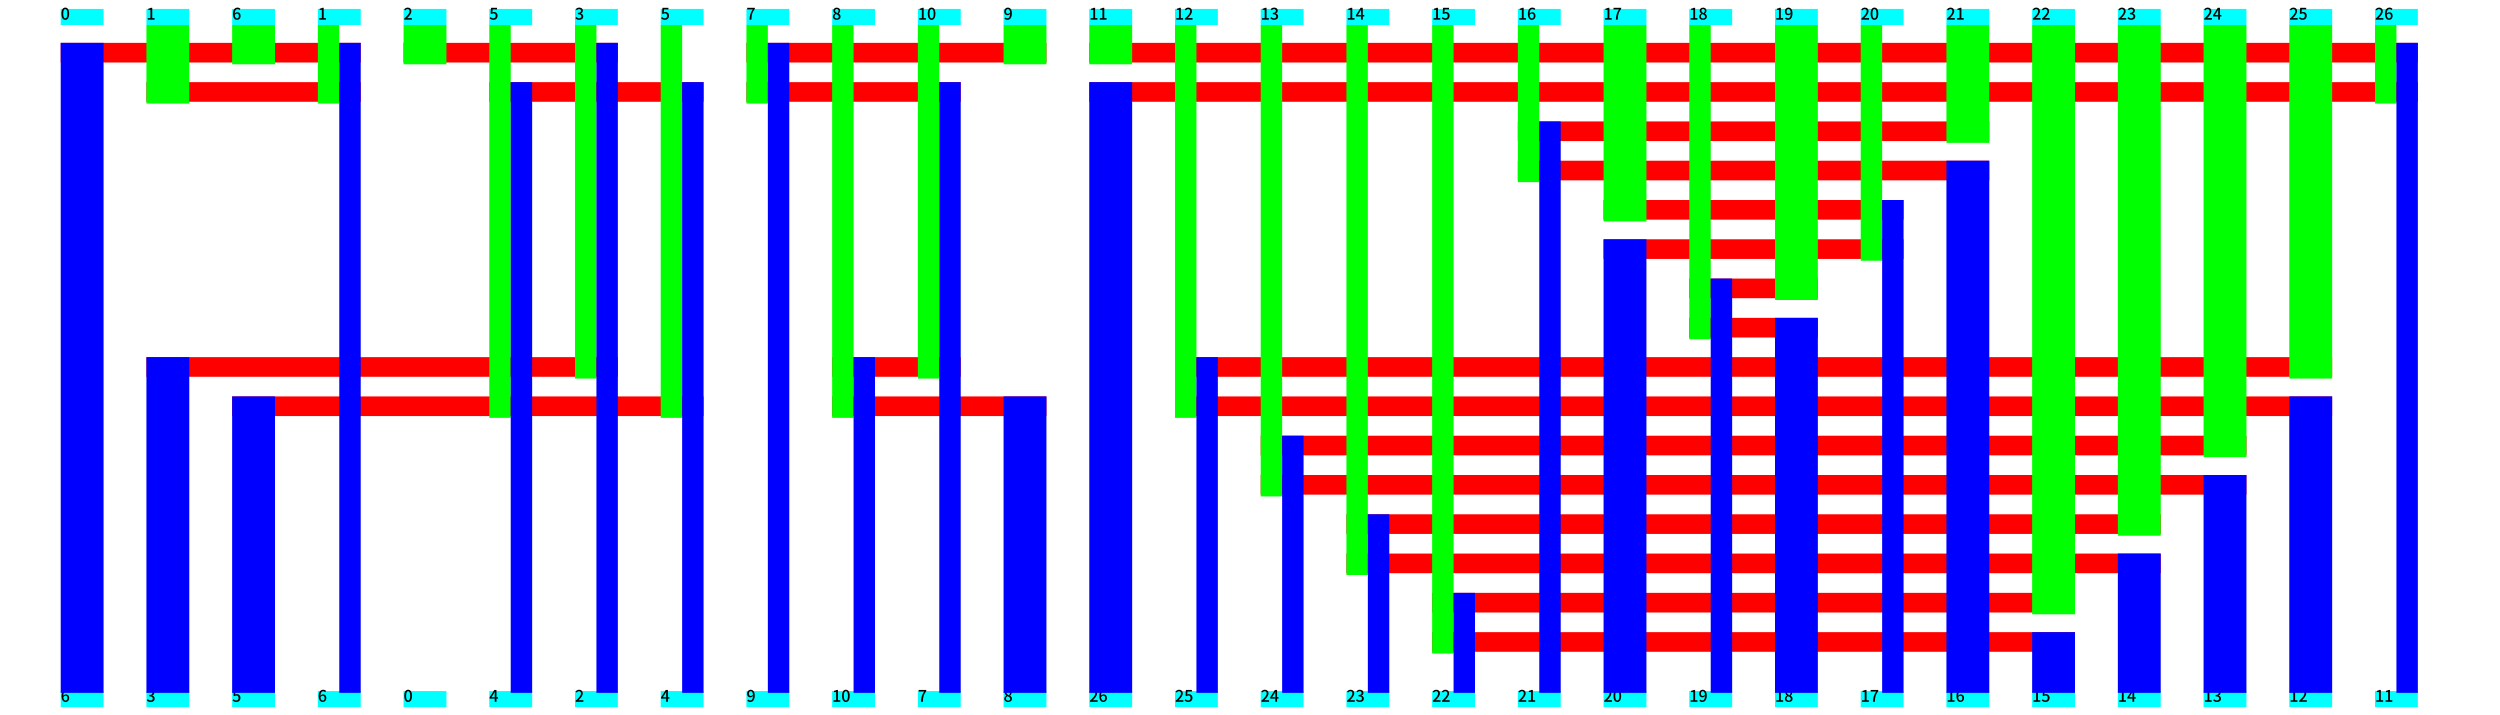
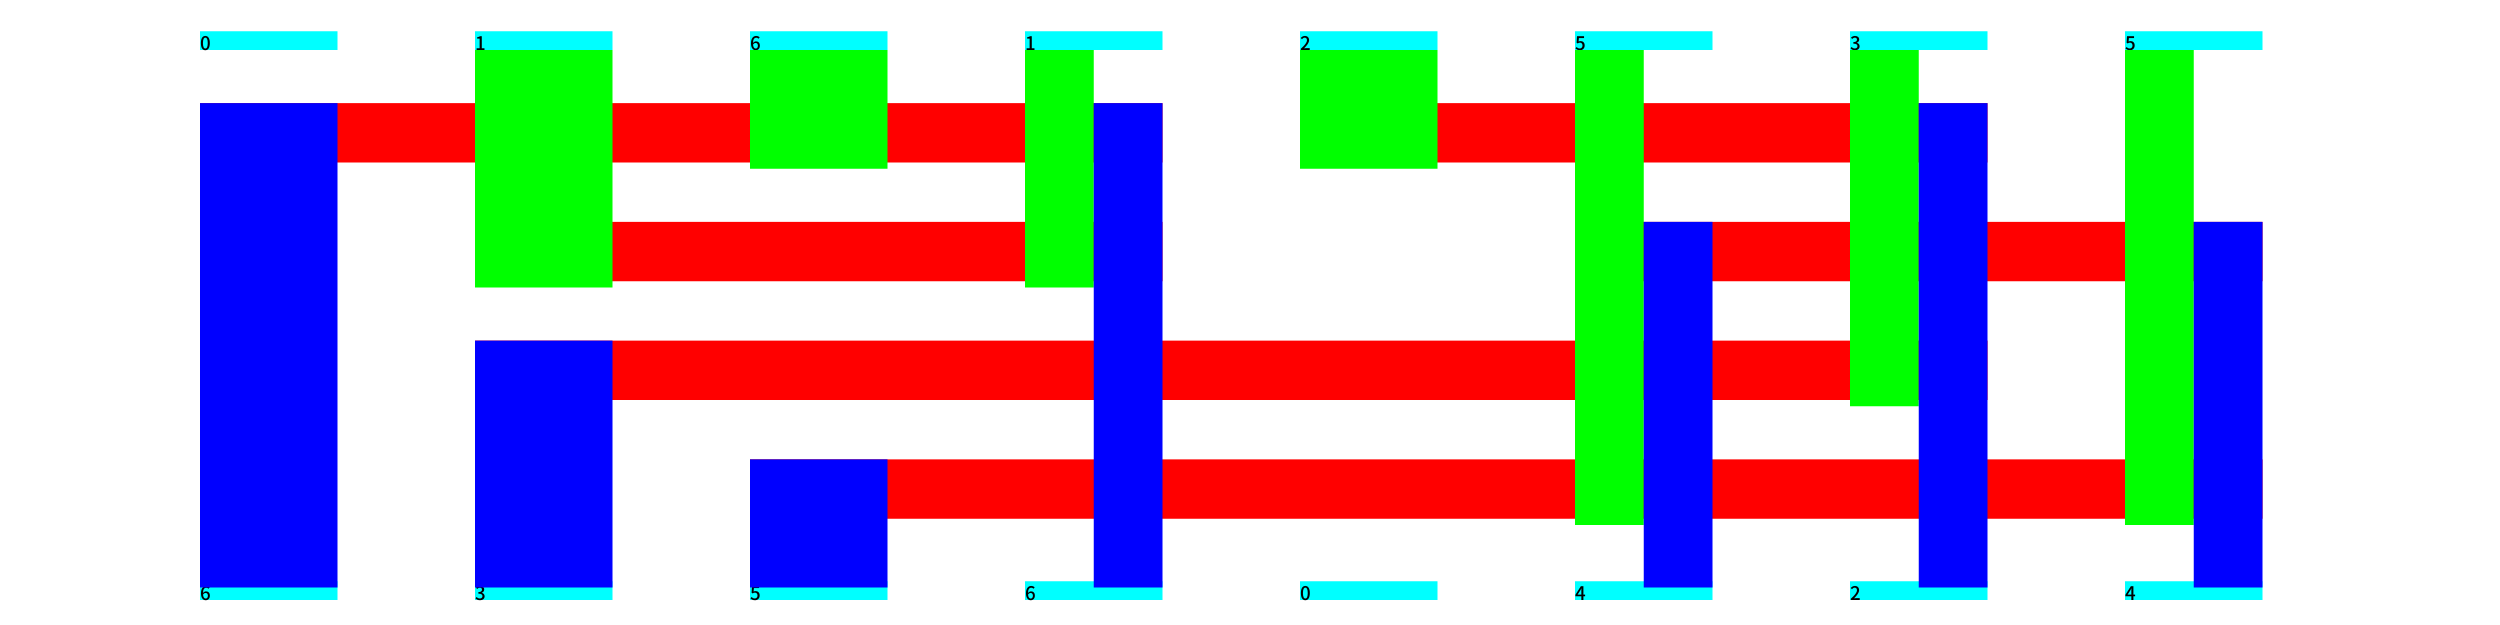
- <svg xmlns="http://www.w3.org/2000/svg" xmlns:xlink="http://www.w3.org/1999/xlink" width="2800pt" height="800pt" viewBox="0 0 2800 800" version="1.1">
+ <svg xmlns="http://www.w3.org/2000/svg" xmlns:xlink="http://www.w3.org/1999/xlink" width="800pt" height="200pt" viewBox="0 0 800 200" version="1.1">
  <defs>
    <g>
      <symbol overflow="visible" id="glyph0-0">
-         <path style="stroke:none;" d="M 1.797 2.156 L 16.203 2.156 L 16.203 -15.844 L 1.797 -15.844 Z M 9 -7.578 L 3.281 -14.938 L 14.719 -14.938 Z M 9.578 -6.844 L 15.297 -14.203 L 15.297 0.516 Z M 3.281 1.266 L 9 -6.109 L 14.719 1.266 Z M 2.703 -14.203 L 8.422 -6.844 L 2.703 0.516 Z M 2.703 -14.203 " />
+         <path style="stroke:none;" d="M 0.594 0.719 L 5.406 0.719 L 5.406 -5.281 L 0.594 -5.281 Z M 3 -2.531 L 1.094 -4.984 L 4.906 -4.984 Z M 3.188 -2.281 L 5.094 -4.734 L 5.094 0.172 Z M 1.094 0.422 L 3 -2.031 L 4.906 0.422 Z M 0.906 -4.734 L 2.812 -2.281 L 0.906 0.172 Z M 0.906 -4.734 " />
      </symbol>
      <symbol overflow="visible" id="glyph0-1">
-         <path style="stroke:none;" d="M 5.125 0.234 C 7.719 0.234 9.406 -2.062 9.406 -6.672 C 9.406 -11.25 7.719 -13.5 5.125 -13.5 C 2.531 -13.5 0.844 -11.266 0.844 -6.672 C 0.844 -2.062 2.531 0.234 5.125 0.234 Z M 5.125 -1.406 C 3.781 -1.406 2.828 -2.844 2.828 -6.672 C 2.828 -10.469 3.781 -11.859 5.125 -11.859 C 6.484 -11.859 7.438 -10.469 7.438 -6.672 C 7.438 -2.844 6.484 -1.406 5.125 -1.406 Z M 5.125 -1.406 " />
+         <path style="stroke:none;" d="M 1.703 0.078 C 2.578 0.078 3.141 -0.688 3.141 -2.219 C 3.141 -3.75 2.578 -4.5 1.703 -4.5 C 0.844 -4.5 0.281 -3.75 0.281 -2.219 C 0.281 -0.688 0.844 0.078 1.703 0.078 Z M 1.703 -0.469 C 1.266 -0.469 0.938 -0.953 0.938 -2.219 C 0.938 -3.484 1.266 -3.953 1.703 -3.953 C 2.156 -3.953 2.484 -3.484 2.484 -2.219 C 2.484 -0.953 2.156 -0.469 1.703 -0.469 Z M 1.703 -0.469 " />
      </symbol>
      <symbol overflow="visible" id="glyph0-2">
-         <path style="stroke:none;" d="M 1.547 0 L 9.109 0 L 9.109 -1.703 L 6.516 -1.703 L 6.516 -13.266 L 4.953 -13.266 C 4.188 -12.781 3.312 -12.469 2.062 -12.234 L 2.062 -10.922 L 4.453 -10.922 L 4.453 -1.703 L 1.547 -1.703 Z M 1.547 0 " />
+         <path style="stroke:none;" d="M 0.516 0 L 3.031 0 L 3.031 -0.562 L 2.172 -0.562 L 2.172 -4.422 L 1.656 -4.422 C 1.391 -4.266 1.109 -4.156 0.688 -4.078 L 0.688 -3.641 L 1.484 -3.641 L 1.484 -0.562 L 0.516 -0.562 Z M 0.516 0 " />
      </symbol>
      <symbol overflow="visible" id="glyph0-3">
-         <path style="stroke:none;" d="M 5.375 -6.766 C 6.797 -6.766 7.578 -5.812 7.578 -4.125 C 7.578 -2.391 6.656 -1.344 5.516 -1.344 C 4.094 -1.344 3.125 -2.594 2.922 -5.219 C 3.703 -6.359 4.625 -6.766 5.375 -6.766 Z M 5.531 0.234 C 7.688 0.234 9.484 -1.5 9.484 -4.125 C 9.484 -6.906 7.984 -8.281 5.766 -8.281 C 4.812 -8.281 3.656 -7.703 2.875 -6.75 C 2.969 -10.531 4.375 -11.812 6.062 -11.812 C 6.844 -11.812 7.656 -11.391 8.141 -10.812 L 9.266 -12.078 C 8.516 -12.875 7.438 -13.5 5.953 -13.5 C 3.344 -13.5 0.953 -11.469 0.953 -6.375 C 0.953 -1.875 3 0.234 5.531 0.234 Z M 5.531 0.234 " />
+         <path style="stroke:none;" d="M 1.797 -2.25 C 2.266 -2.25 2.531 -1.938 2.531 -1.375 C 2.531 -0.797 2.219 -0.453 1.844 -0.453 C 1.359 -0.453 1.047 -0.859 0.969 -1.734 C 1.234 -2.125 1.547 -2.25 1.797 -2.25 Z M 1.844 0.078 C 2.562 0.078 3.156 -0.5 3.156 -1.375 C 3.156 -2.297 2.656 -2.766 1.922 -2.766 C 1.609 -2.766 1.219 -2.562 0.953 -2.25 C 0.984 -3.516 1.453 -3.938 2.016 -3.938 C 2.281 -3.938 2.547 -3.797 2.719 -3.609 L 3.094 -4.031 C 2.844 -4.297 2.484 -4.5 1.984 -4.5 C 1.109 -4.5 0.312 -3.828 0.312 -2.125 C 0.312 -0.625 1 0.078 1.844 0.078 Z M 1.844 0.078 " />
      </symbol>
      <symbol overflow="visible" id="glyph0-4">
-         <path style="stroke:none;" d="M 0.797 0 L 9.344 0 L 9.344 -1.766 L 6.031 -1.766 C 5.375 -1.766 4.547 -1.703 3.875 -1.641 C 6.672 -4.312 8.719 -6.969 8.719 -9.516 C 8.719 -11.922 7.141 -13.5 4.719 -13.5 C 2.984 -13.5 1.812 -12.766 0.688 -11.516 L 1.859 -10.375 C 2.562 -11.172 3.422 -11.844 4.469 -11.844 C 5.953 -11.844 6.719 -10.859 6.719 -9.406 C 6.719 -7.234 4.703 -4.656 0.797 -1.203 Z M 0.797 0 " />
+         <path style="stroke:none;" d="M 0.266 0 L 3.109 0 L 3.109 -0.594 L 2.016 -0.594 C 1.797 -0.594 1.516 -0.562 1.297 -0.547 C 2.219 -1.438 2.906 -2.328 2.906 -3.172 C 2.906 -3.969 2.375 -4.5 1.578 -4.5 C 1 -4.5 0.609 -4.25 0.234 -3.844 L 0.625 -3.453 C 0.859 -3.719 1.141 -3.953 1.484 -3.953 C 1.984 -3.953 2.234 -3.625 2.234 -3.141 C 2.234 -2.406 1.562 -1.547 0.266 -0.406 Z M 0.266 0 " />
      </symbol>
      <symbol overflow="visible" id="glyph0-5">
-         <path style="stroke:none;" d="M 4.828 0.234 C 7.141 0.234 9.281 -1.422 9.281 -4.359 C 9.281 -7.25 7.469 -8.562 5.25 -8.562 C 4.531 -8.562 4.016 -8.391 3.438 -8.094 L 3.75 -11.5 L 8.656 -11.5 L 8.656 -13.266 L 1.938 -13.266 L 1.547 -6.969 L 2.562 -6.297 C 3.328 -6.797 3.828 -7.062 4.688 -7.062 C 6.188 -7.062 7.203 -6.047 7.203 -4.281 C 7.203 -2.516 6.062 -1.453 4.578 -1.453 C 3.188 -1.453 2.234 -2.125 1.469 -2.875 L 0.484 -1.531 C 1.422 -0.609 2.734 0.234 4.828 0.234 Z M 4.828 0.234 " />
+         <path style="stroke:none;" d="M 1.609 0.078 C 2.375 0.078 3.094 -0.469 3.094 -1.453 C 3.094 -2.422 2.484 -2.859 1.75 -2.859 C 1.516 -2.859 1.344 -2.797 1.141 -2.703 L 1.25 -3.828 L 2.891 -3.828 L 2.891 -4.422 L 0.641 -4.422 L 0.516 -2.328 L 0.859 -2.094 C 1.109 -2.266 1.281 -2.359 1.562 -2.359 C 2.062 -2.359 2.406 -2.016 2.406 -1.422 C 2.406 -0.844 2.016 -0.484 1.531 -0.484 C 1.062 -0.484 0.75 -0.703 0.484 -0.953 L 0.156 -0.516 C 0.469 -0.203 0.906 0.078 1.609 0.078 Z M 1.609 0.078 " />
      </symbol>
      <symbol overflow="visible" id="glyph0-6">
-         <path style="stroke:none;" d="M 4.828 0.234 C 7.25 0.234 9.25 -1.172 9.25 -3.562 C 9.25 -5.344 8.047 -6.5 6.516 -6.875 L 6.516 -6.969 C 7.922 -7.484 8.797 -8.547 8.797 -10.078 C 8.797 -12.266 7.125 -13.5 4.75 -13.5 C 3.219 -13.5 2 -12.828 0.953 -11.891 L 2.031 -10.609 C 2.797 -11.344 3.656 -11.828 4.688 -11.844 C 5.938 -11.828 6.719 -11.109 6.719 -9.938 C 6.719 -8.609 5.844 -7.609 3.234 -7.609 L 3.234 -6.078 C 6.234 -6.078 7.156 -5.125 7.156 -3.672 C 7.156 -2.281 6.141 -1.453 4.641 -1.453 C 3.281 -1.453 2.281 -2.125 1.516 -2.922 L 0.5 -1.578 C 1.391 -0.594 2.734 0.234 4.828 0.234 Z M 4.828 0.234 " />
+         <path style="stroke:none;" d="M 1.609 0.078 C 2.422 0.078 3.078 -0.391 3.078 -1.188 C 3.078 -1.781 2.688 -2.172 2.172 -2.297 L 2.172 -2.328 C 2.641 -2.5 2.938 -2.844 2.938 -3.359 C 2.938 -4.094 2.375 -4.5 1.578 -4.5 C 1.078 -4.5 0.672 -4.281 0.312 -3.969 L 0.672 -3.531 C 0.938 -3.781 1.219 -3.938 1.562 -3.953 C 1.984 -3.938 2.234 -3.703 2.234 -3.312 C 2.234 -2.875 1.953 -2.531 1.078 -2.531 L 1.078 -2.031 C 2.078 -2.031 2.391 -1.703 2.391 -1.219 C 2.391 -0.766 2.047 -0.484 1.547 -0.484 C 1.094 -0.484 0.766 -0.703 0.5 -0.969 L 0.172 -0.531 C 0.469 -0.203 0.906 0.078 1.609 0.078 Z M 1.609 0.078 " />
      </symbol>
      <symbol overflow="visible" id="glyph0-7">
-         <path style="stroke:none;" d="M 3.469 0 L 5.594 0 C 5.812 -5.188 6.297 -8.125 9.406 -11.984 L 9.406 -13.266 L 0.875 -13.266 L 0.875 -11.5 L 7.109 -11.5 C 4.547 -7.938 3.703 -4.844 3.469 0 Z M 3.469 0 " />
-       </symbol>
-       <symbol overflow="visible" id="glyph0-8">
-         <path style="stroke:none;" d="M 5.141 0.234 C 7.703 0.234 9.438 -1.281 9.438 -3.234 C 9.438 -5.047 8.391 -6.078 7.203 -6.75 L 7.203 -6.844 C 8.031 -7.453 8.953 -8.609 8.953 -9.953 C 8.953 -12.031 7.5 -13.469 5.203 -13.469 C 3.047 -13.469 1.422 -12.109 1.422 -10.047 C 1.422 -8.641 2.219 -7.656 3.203 -6.953 L 3.203 -6.859 C 1.984 -6.203 0.828 -5.047 0.828 -3.297 C 0.828 -1.234 2.656 0.234 5.141 0.234 Z M 6.016 -7.359 C 4.531 -7.938 3.281 -8.609 3.281 -10.047 C 3.281 -11.234 4.094 -11.969 5.172 -11.969 C 6.469 -11.969 7.203 -11.047 7.203 -9.828 C 7.203 -8.953 6.797 -8.094 6.016 -7.359 Z M 5.188 -1.266 C 3.766 -1.266 2.656 -2.172 2.656 -3.484 C 2.656 -4.641 3.297 -5.641 4.219 -6.266 C 6.016 -5.531 7.469 -4.906 7.469 -3.297 C 7.469 -2.047 6.547 -1.266 5.188 -1.266 Z M 5.188 -1.266 " />
-       </symbol>
-       <symbol overflow="visible" id="glyph0-9">
-         <path style="stroke:none;" d="M 2.703 -9.141 C 2.703 -10.875 3.594 -11.891 4.734 -11.891 C 6.172 -11.891 7.156 -10.703 7.359 -8.094 C 6.609 -6.969 5.672 -6.484 4.844 -6.484 C 3.453 -6.484 2.703 -7.453 2.703 -9.141 Z M 4.375 0.234 C 6.938 0.234 9.312 -1.859 9.312 -7.078 C 9.312 -11.469 7.25 -13.5 4.719 -13.5 C 2.578 -13.5 0.781 -11.766 0.781 -9.141 C 0.781 -6.375 2.266 -4.984 4.484 -4.984 C 5.484 -4.984 6.625 -5.578 7.391 -6.531 C 7.266 -2.75 5.891 -1.453 4.281 -1.453 C 3.453 -1.453 2.641 -1.859 2.125 -2.453 L 0.984 -1.172 C 1.766 -0.375 2.844 0.234 4.375 0.234 Z M 4.375 0.234 " />
-       </symbol>
-       <symbol overflow="visible" id="glyph0-10">
-         <path style="stroke:none;" d="M 2.453 -5.172 L 5.062 -9.156 C 5.438 -9.844 5.797 -10.531 6.125 -11.219 L 6.188 -11.219 C 6.156 -10.469 6.109 -9.359 6.109 -8.641 L 6.109 -5.172 Z M 6.109 0 L 8.047 0 L 8.047 -3.562 L 9.719 -3.562 L 9.719 -5.172 L 8.047 -5.172 L 8.047 -13.266 L 5.641 -13.266 L 0.359 -4.953 L 0.359 -3.562 L 6.109 -3.562 Z M 6.109 0 " />
+         <path style="stroke:none;" d="M 0.812 -1.719 L 1.688 -3.047 C 1.812 -3.281 1.938 -3.516 2.047 -3.734 L 2.062 -3.734 C 2.047 -3.484 2.031 -3.125 2.031 -2.875 L 2.031 -1.719 Z M 2.031 0 L 2.688 0 L 2.688 -1.188 L 3.234 -1.188 L 3.234 -1.719 L 2.688 -1.719 L 2.688 -4.422 L 1.875 -4.422 L 0.125 -1.656 L 0.125 -1.188 L 2.031 -1.188 Z M 2.031 0 " />
      </symbol>
    </g>
  </defs>
  <g id="surface1">
-     <rect x="0" y="0" width="2800" height="800" style="fill:rgb(100%,100%,100%);fill-opacity:1;stroke:none;" />
-     <path style=" stroke:none;fill-rule:nonzero;fill:rgb(0%,100%,100%);fill-opacity:1;" d="M 68 10 L 116 10 L 116 28 L 68 28 Z M 68 10 " />
+     <rect x="0" y="0" width="800" height="200" style="fill:rgb(100%,100%,100%);fill-opacity:1;stroke:none;" />
+     <path style=" stroke:none;fill-rule:nonzero;fill:rgb(0%,100%,100%);fill-opacity:1;" d="M 64 10 L 108 10 L 108 16 L 64 16 Z M 64 10 " />
    <g style="fill:rgb(0%,0%,0%);fill-opacity:1;">
-       <use xlink:href="#glyph0-1" x="68" y="22" />
+       <use xlink:href="#glyph0-1" x="64" y="16" />
    </g>
-     <path style=" stroke:none;fill-rule:nonzero;fill:rgb(0%,100%,100%);fill-opacity:1;" d="M 164 10 L 212 10 L 212 28 L 164 28 Z M 164 10 " />
+     <path style=" stroke:none;fill-rule:nonzero;fill:rgb(0%,100%,100%);fill-opacity:1;" d="M 152 10 L 196 10 L 196 16 L 152 16 Z M 152 10 " />
    <g style="fill:rgb(0%,0%,0%);fill-opacity:1;">
-       <use xlink:href="#glyph0-2" x="164" y="22" />
+       <use xlink:href="#glyph0-2" x="152" y="16" />
    </g>
-     <path style=" stroke:none;fill-rule:nonzero;fill:rgb(0%,100%,100%);fill-opacity:1;" d="M 260 10 L 308 10 L 308 28 L 260 28 Z M 260 10 " />
+     <path style=" stroke:none;fill-rule:nonzero;fill:rgb(0%,100%,100%);fill-opacity:1;" d="M 240 10 L 284 10 L 284 16 L 240 16 Z M 240 10 " />
    <g style="fill:rgb(0%,0%,0%);fill-opacity:1;">
-       <use xlink:href="#glyph0-3" x="260" y="22" />
+       <use xlink:href="#glyph0-3" x="240" y="16" />
    </g>
-     <path style=" stroke:none;fill-rule:nonzero;fill:rgb(0%,100%,100%);fill-opacity:1;" d="M 356 10 L 404 10 L 404 28 L 356 28 Z M 356 10 " />
+     <path style=" stroke:none;fill-rule:nonzero;fill:rgb(0%,100%,100%);fill-opacity:1;" d="M 328 10 L 372 10 L 372 16 L 328 16 Z M 328 10 " />
    <g style="fill:rgb(0%,0%,0%);fill-opacity:1;">
-       <use xlink:href="#glyph0-2" x="356" y="22" />
+       <use xlink:href="#glyph0-2" x="328" y="16" />
    </g>
-     <path style=" stroke:none;fill-rule:nonzero;fill:rgb(0%,100%,100%);fill-opacity:1;" d="M 452 10 L 500 10 L 500 28 L 452 28 Z M 452 10 " />
+     <path style=" stroke:none;fill-rule:nonzero;fill:rgb(0%,100%,100%);fill-opacity:1;" d="M 416 10 L 460 10 L 460 16 L 416 16 Z M 416 10 " />
    <g style="fill:rgb(0%,0%,0%);fill-opacity:1;">
-       <use xlink:href="#glyph0-4" x="452" y="22" />
+       <use xlink:href="#glyph0-4" x="416" y="16" />
    </g>
-     <path style=" stroke:none;fill-rule:nonzero;fill:rgb(0%,100%,100%);fill-opacity:1;" d="M 548 10 L 596 10 L 596 28 L 548 28 Z M 548 10 " />
+     <path style=" stroke:none;fill-rule:nonzero;fill:rgb(0%,100%,100%);fill-opacity:1;" d="M 504 10 L 548 10 L 548 16 L 504 16 Z M 504 10 " />
    <g style="fill:rgb(0%,0%,0%);fill-opacity:1;">
-       <use xlink:href="#glyph0-5" x="548" y="22" />
+       <use xlink:href="#glyph0-5" x="504" y="16" />
    </g>
-     <path style=" stroke:none;fill-rule:nonzero;fill:rgb(0%,100%,100%);fill-opacity:1;" d="M 644 10 L 692 10 L 692 28 L 644 28 Z M 644 10 " />
+     <path style=" stroke:none;fill-rule:nonzero;fill:rgb(0%,100%,100%);fill-opacity:1;" d="M 592 10 L 636 10 L 636 16 L 592 16 Z M 592 10 " />
    <g style="fill:rgb(0%,0%,0%);fill-opacity:1;">
-       <use xlink:href="#glyph0-6" x="644" y="22" />
+       <use xlink:href="#glyph0-6" x="592" y="16" />
    </g>
-     <path style=" stroke:none;fill-rule:nonzero;fill:rgb(0%,100%,100%);fill-opacity:1;" d="M 740 10 L 788 10 L 788 28 L 740 28 Z M 740 10 " />
+     <path style=" stroke:none;fill-rule:nonzero;fill:rgb(0%,100%,100%);fill-opacity:1;" d="M 680 10 L 724 10 L 724 16 L 680 16 Z M 680 10 " />
    <g style="fill:rgb(0%,0%,0%);fill-opacity:1;">
-       <use xlink:href="#glyph0-5" x="740" y="22" />
+       <use xlink:href="#glyph0-5" x="680" y="16" />
    </g>
-     <path style=" stroke:none;fill-rule:nonzero;fill:rgb(0%,100%,100%);fill-opacity:1;" d="M 836 10 L 884 10 L 884 28 L 836 28 Z M 836 10 " />
+     <path style=" stroke:none;fill-rule:nonzero;fill:rgb(0%,100%,100%);fill-opacity:1;" d="M 64 186 L 108 186 L 108 192 L 64 192 Z M 64 186 " />
    <g style="fill:rgb(0%,0%,0%);fill-opacity:1;">
-       <use xlink:href="#glyph0-7" x="836" y="22" />
+       <use xlink:href="#glyph0-3" x="64" y="192" />
    </g>
-     <path style=" stroke:none;fill-rule:nonzero;fill:rgb(0%,100%,100%);fill-opacity:1;" d="M 932 10 L 980 10 L 980 28 L 932 28 Z M 932 10 " />
+     <path style=" stroke:none;fill-rule:nonzero;fill:rgb(0%,100%,100%);fill-opacity:1;" d="M 152 186 L 196 186 L 196 192 L 152 192 Z M 152 186 " />
    <g style="fill:rgb(0%,0%,0%);fill-opacity:1;">
-       <use xlink:href="#glyph0-8" x="932" y="22" />
+       <use xlink:href="#glyph0-6" x="152" y="192" />
    </g>
-     <path style=" stroke:none;fill-rule:nonzero;fill:rgb(0%,100%,100%);fill-opacity:1;" d="M 1028 10 L 1076 10 L 1076 28 L 1028 28 Z M 1028 10 " />
+     <path style=" stroke:none;fill-rule:nonzero;fill:rgb(0%,100%,100%);fill-opacity:1;" d="M 240 186 L 284 186 L 284 192 L 240 192 Z M 240 186 " />
    <g style="fill:rgb(0%,0%,0%);fill-opacity:1;">
-       <use xlink:href="#glyph0-2" x="1028" y="22" />
-       <use xlink:href="#glyph0-1" x="1038.26" y="22" />
+       <use xlink:href="#glyph0-5" x="240" y="192" />
    </g>
-     <path style=" stroke:none;fill-rule:nonzero;fill:rgb(0%,100%,100%);fill-opacity:1;" d="M 1124 10 L 1172 10 L 1172 28 L 1124 28 Z M 1124 10 " />
+     <path style=" stroke:none;fill-rule:nonzero;fill:rgb(0%,100%,100%);fill-opacity:1;" d="M 328 186 L 372 186 L 372 192 L 328 192 Z M 328 186 " />
    <g style="fill:rgb(0%,0%,0%);fill-opacity:1;">
-       <use xlink:href="#glyph0-9" x="1124" y="22" />
+       <use xlink:href="#glyph0-3" x="328" y="192" />
    </g>
-     <path style=" stroke:none;fill-rule:nonzero;fill:rgb(0%,100%,100%);fill-opacity:1;" d="M 1220 10 L 1268 10 L 1268 28 L 1220 28 Z M 1220 10 " />
+     <path style=" stroke:none;fill-rule:nonzero;fill:rgb(0%,100%,100%);fill-opacity:1;" d="M 416 186 L 460 186 L 460 192 L 416 192 Z M 416 186 " />
    <g style="fill:rgb(0%,0%,0%);fill-opacity:1;">
-       <use xlink:href="#glyph0-2" x="1220" y="22" />
-       <use xlink:href="#glyph0-2" x="1230.26" y="22" />
+       <use xlink:href="#glyph0-1" x="416" y="192" />
    </g>
-     <path style=" stroke:none;fill-rule:nonzero;fill:rgb(0%,100%,100%);fill-opacity:1;" d="M 1316 10 L 1364 10 L 1364 28 L 1316 28 Z M 1316 10 " />
+     <path style=" stroke:none;fill-rule:nonzero;fill:rgb(0%,100%,100%);fill-opacity:1;" d="M 504 186 L 548 186 L 548 192 L 504 192 Z M 504 186 " />
    <g style="fill:rgb(0%,0%,0%);fill-opacity:1;">
-       <use xlink:href="#glyph0-2" x="1316" y="22" />
-       <use xlink:href="#glyph0-4" x="1326.26" y="22" />
+       <use xlink:href="#glyph0-7" x="504" y="192" />
    </g>
-     <path style=" stroke:none;fill-rule:nonzero;fill:rgb(0%,100%,100%);fill-opacity:1;" d="M 1412 10 L 1460 10 L 1460 28 L 1412 28 Z M 1412 10 " />
+     <path style=" stroke:none;fill-rule:nonzero;fill:rgb(0%,100%,100%);fill-opacity:1;" d="M 592 186 L 636 186 L 636 192 L 592 192 Z M 592 186 " />
    <g style="fill:rgb(0%,0%,0%);fill-opacity:1;">
-       <use xlink:href="#glyph0-2" x="1412" y="22" />
-       <use xlink:href="#glyph0-6" x="1422.26" y="22" />
+       <use xlink:href="#glyph0-4" x="592" y="192" />
    </g>
-     <path style=" stroke:none;fill-rule:nonzero;fill:rgb(0%,100%,100%);fill-opacity:1;" d="M 1508 10 L 1556 10 L 1556 28 L 1508 28 Z M 1508 10 " />
+     <path style=" stroke:none;fill-rule:nonzero;fill:rgb(0%,100%,100%);fill-opacity:1;" d="M 680 186 L 724 186 L 724 192 L 680 192 Z M 680 186 " />
    <g style="fill:rgb(0%,0%,0%);fill-opacity:1;">
-       <use xlink:href="#glyph0-2" x="1508" y="22" />
-       <use xlink:href="#glyph0-10" x="1518.26" y="22" />
+       <use xlink:href="#glyph0-7" x="680" y="192" />
    </g>
-     <path style=" stroke:none;fill-rule:nonzero;fill:rgb(0%,100%,100%);fill-opacity:1;" d="M 1604 10 L 1652 10 L 1652 28 L 1604 28 Z M 1604 10 " />
-     <g style="fill:rgb(0%,0%,0%);fill-opacity:1;">
-       <use xlink:href="#glyph0-2" x="1604" y="22" />
-       <use xlink:href="#glyph0-5" x="1614.26" y="22" />
-     </g>
-     <path style=" stroke:none;fill-rule:nonzero;fill:rgb(0%,100%,100%);fill-opacity:1;" d="M 1700 10 L 1748 10 L 1748 28 L 1700 28 Z M 1700 10 " />
-     <g style="fill:rgb(0%,0%,0%);fill-opacity:1;">
-       <use xlink:href="#glyph0-2" x="1700" y="22" />
-       <use xlink:href="#glyph0-3" x="1710.26" y="22" />
-     </g>
-     <path style=" stroke:none;fill-rule:nonzero;fill:rgb(0%,100%,100%);fill-opacity:1;" d="M 1796 10 L 1844 10 L 1844 28 L 1796 28 Z M 1796 10 " />
-     <g style="fill:rgb(0%,0%,0%);fill-opacity:1;">
-       <use xlink:href="#glyph0-2" x="1796" y="22" />
-       <use xlink:href="#glyph0-7" x="1806.26" y="22" />
-     </g>
-     <path style=" stroke:none;fill-rule:nonzero;fill:rgb(0%,100%,100%);fill-opacity:1;" d="M 1892 10 L 1940 10 L 1940 28 L 1892 28 Z M 1892 10 " />
-     <g style="fill:rgb(0%,0%,0%);fill-opacity:1;">
-       <use xlink:href="#glyph0-2" x="1892" y="22" />
-       <use xlink:href="#glyph0-8" x="1902.26" y="22" />
-     </g>
-     <path style=" stroke:none;fill-rule:nonzero;fill:rgb(0%,100%,100%);fill-opacity:1;" d="M 1988 10 L 2036 10 L 2036 28 L 1988 28 Z M 1988 10 " />
-     <g style="fill:rgb(0%,0%,0%);fill-opacity:1;">
-       <use xlink:href="#glyph0-2" x="1988" y="22" />
-       <use xlink:href="#glyph0-9" x="1998.26" y="22" />
-     </g>
-     <path style=" stroke:none;fill-rule:nonzero;fill:rgb(0%,100%,100%);fill-opacity:1;" d="M 2084 10 L 2132 10 L 2132 28 L 2084 28 Z M 2084 10 " />
-     <g style="fill:rgb(0%,0%,0%);fill-opacity:1;">
-       <use xlink:href="#glyph0-4" x="2084" y="22" />
-       <use xlink:href="#glyph0-1" x="2094.26" y="22" />
-     </g>
-     <path style=" stroke:none;fill-rule:nonzero;fill:rgb(0%,100%,100%);fill-opacity:1;" d="M 2180 10 L 2228 10 L 2228 28 L 2180 28 Z M 2180 10 " />
-     <g style="fill:rgb(0%,0%,0%);fill-opacity:1;">
-       <use xlink:href="#glyph0-4" x="2180" y="22" />
-       <use xlink:href="#glyph0-2" x="2190.26" y="22" />
-     </g>
-     <path style=" stroke:none;fill-rule:nonzero;fill:rgb(0%,100%,100%);fill-opacity:1;" d="M 2276 10 L 2324 10 L 2324 28 L 2276 28 Z M 2276 10 " />
-     <g style="fill:rgb(0%,0%,0%);fill-opacity:1;">
-       <use xlink:href="#glyph0-4" x="2276" y="22" />
-       <use xlink:href="#glyph0-4" x="2286.26" y="22" />
-     </g>
-     <path style=" stroke:none;fill-rule:nonzero;fill:rgb(0%,100%,100%);fill-opacity:1;" d="M 2372 10 L 2420 10 L 2420 28 L 2372 28 Z M 2372 10 " />
-     <g style="fill:rgb(0%,0%,0%);fill-opacity:1;">
-       <use xlink:href="#glyph0-4" x="2372" y="22" />
-       <use xlink:href="#glyph0-6" x="2382.26" y="22" />
-     </g>
-     <path style=" stroke:none;fill-rule:nonzero;fill:rgb(0%,100%,100%);fill-opacity:1;" d="M 2468 10 L 2516 10 L 2516 28 L 2468 28 Z M 2468 10 " />
-     <g style="fill:rgb(0%,0%,0%);fill-opacity:1;">
-       <use xlink:href="#glyph0-4" x="2468" y="22" />
-       <use xlink:href="#glyph0-10" x="2478.26" y="22" />
-     </g>
-     <path style=" stroke:none;fill-rule:nonzero;fill:rgb(0%,100%,100%);fill-opacity:1;" d="M 2564 10 L 2612 10 L 2612 28 L 2564 28 Z M 2564 10 " />
-     <g style="fill:rgb(0%,0%,0%);fill-opacity:1;">
-       <use xlink:href="#glyph0-4" x="2564" y="22" />
-       <use xlink:href="#glyph0-5" x="2574.26" y="22" />
-     </g>
-     <path style=" stroke:none;fill-rule:nonzero;fill:rgb(0%,100%,100%);fill-opacity:1;" d="M 2660 10 L 2708 10 L 2708 28 L 2660 28 Z M 2660 10 " />
-     <g style="fill:rgb(0%,0%,0%);fill-opacity:1;">
-       <use xlink:href="#glyph0-4" x="2660" y="22" />
-       <use xlink:href="#glyph0-3" x="2670.26" y="22" />
-     </g>
-     <path style=" stroke:none;fill-rule:nonzero;fill:rgb(0%,100%,100%);fill-opacity:1;" d="M 68 774 L 116 774 L 116 792 L 68 792 Z M 68 774 " />
-     <g style="fill:rgb(0%,0%,0%);fill-opacity:1;">
-       <use xlink:href="#glyph0-3" x="68" y="786" />
-     </g>
-     <path style=" stroke:none;fill-rule:nonzero;fill:rgb(0%,100%,100%);fill-opacity:1;" d="M 164 774 L 212 774 L 212 792 L 164 792 Z M 164 774 " />
-     <g style="fill:rgb(0%,0%,0%);fill-opacity:1;">
-       <use xlink:href="#glyph0-6" x="164" y="786" />
-     </g>
-     <path style=" stroke:none;fill-rule:nonzero;fill:rgb(0%,100%,100%);fill-opacity:1;" d="M 260 774 L 308 774 L 308 792 L 260 792 Z M 260 774 " />
-     <g style="fill:rgb(0%,0%,0%);fill-opacity:1;">
-       <use xlink:href="#glyph0-5" x="260" y="786" />
-     </g>
-     <path style=" stroke:none;fill-rule:nonzero;fill:rgb(0%,100%,100%);fill-opacity:1;" d="M 356 774 L 404 774 L 404 792 L 356 792 Z M 356 774 " />
-     <g style="fill:rgb(0%,0%,0%);fill-opacity:1;">
-       <use xlink:href="#glyph0-3" x="356" y="786" />
-     </g>
-     <path style=" stroke:none;fill-rule:nonzero;fill:rgb(0%,100%,100%);fill-opacity:1;" d="M 452 774 L 500 774 L 500 792 L 452 792 Z M 452 774 " />
-     <g style="fill:rgb(0%,0%,0%);fill-opacity:1;">
-       <use xlink:href="#glyph0-1" x="452" y="786" />
-     </g>
-     <path style=" stroke:none;fill-rule:nonzero;fill:rgb(0%,100%,100%);fill-opacity:1;" d="M 548 774 L 596 774 L 596 792 L 548 792 Z M 548 774 " />
-     <g style="fill:rgb(0%,0%,0%);fill-opacity:1;">
-       <use xlink:href="#glyph0-10" x="548" y="786" />
-     </g>
-     <path style=" stroke:none;fill-rule:nonzero;fill:rgb(0%,100%,100%);fill-opacity:1;" d="M 644 774 L 692 774 L 692 792 L 644 792 Z M 644 774 " />
-     <g style="fill:rgb(0%,0%,0%);fill-opacity:1;">
-       <use xlink:href="#glyph0-4" x="644" y="786" />
-     </g>
-     <path style=" stroke:none;fill-rule:nonzero;fill:rgb(0%,100%,100%);fill-opacity:1;" d="M 740 774 L 788 774 L 788 792 L 740 792 Z M 740 774 " />
-     <g style="fill:rgb(0%,0%,0%);fill-opacity:1;">
-       <use xlink:href="#glyph0-10" x="740" y="786" />
-     </g>
-     <path style=" stroke:none;fill-rule:nonzero;fill:rgb(0%,100%,100%);fill-opacity:1;" d="M 836 774 L 884 774 L 884 792 L 836 792 Z M 836 774 " />
-     <g style="fill:rgb(0%,0%,0%);fill-opacity:1;">
-       <use xlink:href="#glyph0-9" x="836" y="786" />
-     </g>
-     <path style=" stroke:none;fill-rule:nonzero;fill:rgb(0%,100%,100%);fill-opacity:1;" d="M 932 774 L 980 774 L 980 792 L 932 792 Z M 932 774 " />
-     <g style="fill:rgb(0%,0%,0%);fill-opacity:1;">
-       <use xlink:href="#glyph0-2" x="932" y="786" />
-       <use xlink:href="#glyph0-1" x="942.26" y="786" />
-     </g>
-     <path style=" stroke:none;fill-rule:nonzero;fill:rgb(0%,100%,100%);fill-opacity:1;" d="M 1028 774 L 1076 774 L 1076 792 L 1028 792 Z M 1028 774 " />
-     <g style="fill:rgb(0%,0%,0%);fill-opacity:1;">
-       <use xlink:href="#glyph0-7" x="1028" y="786" />
-     </g>
-     <path style=" stroke:none;fill-rule:nonzero;fill:rgb(0%,100%,100%);fill-opacity:1;" d="M 1124 774 L 1172 774 L 1172 792 L 1124 792 Z M 1124 774 " />
-     <g style="fill:rgb(0%,0%,0%);fill-opacity:1;">
-       <use xlink:href="#glyph0-8" x="1124" y="786" />
-     </g>
-     <path style=" stroke:none;fill-rule:nonzero;fill:rgb(0%,100%,100%);fill-opacity:1;" d="M 1220 774 L 1268 774 L 1268 792 L 1220 792 Z M 1220 774 " />
-     <g style="fill:rgb(0%,0%,0%);fill-opacity:1;">
-       <use xlink:href="#glyph0-4" x="1220" y="786" />
-       <use xlink:href="#glyph0-3" x="1230.26" y="786" />
-     </g>
-     <path style=" stroke:none;fill-rule:nonzero;fill:rgb(0%,100%,100%);fill-opacity:1;" d="M 1316 774 L 1364 774 L 1364 792 L 1316 792 Z M 1316 774 " />
-     <g style="fill:rgb(0%,0%,0%);fill-opacity:1;">
-       <use xlink:href="#glyph0-4" x="1316" y="786" />
-       <use xlink:href="#glyph0-5" x="1326.26" y="786" />
-     </g>
-     <path style=" stroke:none;fill-rule:nonzero;fill:rgb(0%,100%,100%);fill-opacity:1;" d="M 1412 774 L 1460 774 L 1460 792 L 1412 792 Z M 1412 774 " />
-     <g style="fill:rgb(0%,0%,0%);fill-opacity:1;">
-       <use xlink:href="#glyph0-4" x="1412" y="786" />
-       <use xlink:href="#glyph0-10" x="1422.26" y="786" />
-     </g>
-     <path style=" stroke:none;fill-rule:nonzero;fill:rgb(0%,100%,100%);fill-opacity:1;" d="M 1508 774 L 1556 774 L 1556 792 L 1508 792 Z M 1508 774 " />
-     <g style="fill:rgb(0%,0%,0%);fill-opacity:1;">
-       <use xlink:href="#glyph0-4" x="1508" y="786" />
-       <use xlink:href="#glyph0-6" x="1518.26" y="786" />
-     </g>
-     <path style=" stroke:none;fill-rule:nonzero;fill:rgb(0%,100%,100%);fill-opacity:1;" d="M 1604 774 L 1652 774 L 1652 792 L 1604 792 Z M 1604 774 " />
-     <g style="fill:rgb(0%,0%,0%);fill-opacity:1;">
-       <use xlink:href="#glyph0-4" x="1604" y="786" />
-       <use xlink:href="#glyph0-4" x="1614.26" y="786" />
-     </g>
-     <path style=" stroke:none;fill-rule:nonzero;fill:rgb(0%,100%,100%);fill-opacity:1;" d="M 1700 774 L 1748 774 L 1748 792 L 1700 792 Z M 1700 774 " />
-     <g style="fill:rgb(0%,0%,0%);fill-opacity:1;">
-       <use xlink:href="#glyph0-4" x="1700" y="786" />
-       <use xlink:href="#glyph0-2" x="1710.26" y="786" />
-     </g>
-     <path style=" stroke:none;fill-rule:nonzero;fill:rgb(0%,100%,100%);fill-opacity:1;" d="M 1796 774 L 1844 774 L 1844 792 L 1796 792 Z M 1796 774 " />
-     <g style="fill:rgb(0%,0%,0%);fill-opacity:1;">
-       <use xlink:href="#glyph0-4" x="1796" y="786" />
-       <use xlink:href="#glyph0-1" x="1806.26" y="786" />
-     </g>
-     <path style=" stroke:none;fill-rule:nonzero;fill:rgb(0%,100%,100%);fill-opacity:1;" d="M 1892 774 L 1940 774 L 1940 792 L 1892 792 Z M 1892 774 " />
-     <g style="fill:rgb(0%,0%,0%);fill-opacity:1;">
-       <use xlink:href="#glyph0-2" x="1892" y="786" />
-       <use xlink:href="#glyph0-9" x="1902.26" y="786" />
-     </g>
-     <path style=" stroke:none;fill-rule:nonzero;fill:rgb(0%,100%,100%);fill-opacity:1;" d="M 1988 774 L 2036 774 L 2036 792 L 1988 792 Z M 1988 774 " />
-     <g style="fill:rgb(0%,0%,0%);fill-opacity:1;">
-       <use xlink:href="#glyph0-2" x="1988" y="786" />
-       <use xlink:href="#glyph0-8" x="1998.26" y="786" />
-     </g>
-     <path style=" stroke:none;fill-rule:nonzero;fill:rgb(0%,100%,100%);fill-opacity:1;" d="M 2084 774 L 2132 774 L 2132 792 L 2084 792 Z M 2084 774 " />
-     <g style="fill:rgb(0%,0%,0%);fill-opacity:1;">
-       <use xlink:href="#glyph0-2" x="2084" y="786" />
-       <use xlink:href="#glyph0-7" x="2094.26" y="786" />
-     </g>
-     <path style=" stroke:none;fill-rule:nonzero;fill:rgb(0%,100%,100%);fill-opacity:1;" d="M 2180 774 L 2228 774 L 2228 792 L 2180 792 Z M 2180 774 " />
-     <g style="fill:rgb(0%,0%,0%);fill-opacity:1;">
-       <use xlink:href="#glyph0-2" x="2180" y="786" />
-       <use xlink:href="#glyph0-3" x="2190.26" y="786" />
-     </g>
-     <path style=" stroke:none;fill-rule:nonzero;fill:rgb(0%,100%,100%);fill-opacity:1;" d="M 2276 774 L 2324 774 L 2324 792 L 2276 792 Z M 2276 774 " />
-     <g style="fill:rgb(0%,0%,0%);fill-opacity:1;">
-       <use xlink:href="#glyph0-2" x="2276" y="786" />
-       <use xlink:href="#glyph0-5" x="2286.26" y="786" />
-     </g>
-     <path style=" stroke:none;fill-rule:nonzero;fill:rgb(0%,100%,100%);fill-opacity:1;" d="M 2372 774 L 2420 774 L 2420 792 L 2372 792 Z M 2372 774 " />
-     <g style="fill:rgb(0%,0%,0%);fill-opacity:1;">
-       <use xlink:href="#glyph0-2" x="2372" y="786" />
-       <use xlink:href="#glyph0-10" x="2382.26" y="786" />
-     </g>
-     <path style=" stroke:none;fill-rule:nonzero;fill:rgb(0%,100%,100%);fill-opacity:1;" d="M 2468 774 L 2516 774 L 2516 792 L 2468 792 Z M 2468 774 " />
-     <g style="fill:rgb(0%,0%,0%);fill-opacity:1;">
-       <use xlink:href="#glyph0-2" x="2468" y="786" />
-       <use xlink:href="#glyph0-6" x="2478.26" y="786" />
-     </g>
-     <path style=" stroke:none;fill-rule:nonzero;fill:rgb(0%,100%,100%);fill-opacity:1;" d="M 2564 774 L 2612 774 L 2612 792 L 2564 792 Z M 2564 774 " />
-     <g style="fill:rgb(0%,0%,0%);fill-opacity:1;">
-       <use xlink:href="#glyph0-2" x="2564" y="786" />
-       <use xlink:href="#glyph0-4" x="2574.26" y="786" />
-     </g>
-     <path style=" stroke:none;fill-rule:nonzero;fill:rgb(0%,100%,100%);fill-opacity:1;" d="M 2660 774 L 2708 774 L 2708 792 L 2660 792 Z M 2660 774 " />
-     <g style="fill:rgb(0%,0%,0%);fill-opacity:1;">
-       <use xlink:href="#glyph0-2" x="2660" y="786" />
-       <use xlink:href="#glyph0-2" x="2670.26" y="786" />
-     </g>
-     <path style=" stroke:none;fill-rule:nonzero;fill:rgb(100%,0%,0%);fill-opacity:1;" d="M 68 48 L 404 48 L 404 70 L 68 70 Z M 68 48 " />
-     <path style=" stroke:none;fill-rule:nonzero;fill:rgb(100%,0%,0%);fill-opacity:1;" d="M 452 48 L 692 48 L 692 70 L 452 70 Z M 452 48 " />
-     <path style=" stroke:none;fill-rule:nonzero;fill:rgb(100%,0%,0%);fill-opacity:1;" d="M 836 48 L 1172 48 L 1172 70 L 836 70 Z M 836 48 " />
-     <path style=" stroke:none;fill-rule:nonzero;fill:rgb(100%,0%,0%);fill-opacity:1;" d="M 1220 48 L 2708 48 L 2708 70 L 1220 70 Z M 1220 48 " />
-     <path style=" stroke:none;fill-rule:nonzero;fill:rgb(100%,0%,0%);fill-opacity:1;" d="M 164 92 L 404 92 L 404 114 L 164 114 Z M 164 92 " />
-     <path style=" stroke:none;fill-rule:nonzero;fill:rgb(100%,0%,0%);fill-opacity:1;" d="M 548 92 L 788 92 L 788 114 L 548 114 Z M 548 92 " />
-     <path style=" stroke:none;fill-rule:nonzero;fill:rgb(100%,0%,0%);fill-opacity:1;" d="M 836 92 L 1076 92 L 1076 114 L 836 114 Z M 836 92 " />
-     <path style=" stroke:none;fill-rule:nonzero;fill:rgb(100%,0%,0%);fill-opacity:1;" d="M 1220 92 L 2708 92 L 2708 114 L 1220 114 Z M 1220 92 " />
-     <path style=" stroke:none;fill-rule:nonzero;fill:rgb(100%,0%,0%);fill-opacity:1;" d="M 1700 136 L 2228 136 L 2228 158 L 1700 158 Z M 1700 136 " />
-     <path style=" stroke:none;fill-rule:nonzero;fill:rgb(100%,0%,0%);fill-opacity:1;" d="M 1700 180 L 2228 180 L 2228 202 L 1700 202 Z M 1700 180 " />
-     <path style=" stroke:none;fill-rule:nonzero;fill:rgb(100%,0%,0%);fill-opacity:1;" d="M 1796 224 L 2132 224 L 2132 246 L 1796 246 Z M 1796 224 " />
-     <path style=" stroke:none;fill-rule:nonzero;fill:rgb(100%,0%,0%);fill-opacity:1;" d="M 1796 268 L 2132 268 L 2132 290 L 1796 290 Z M 1796 268 " />
-     <path style=" stroke:none;fill-rule:nonzero;fill:rgb(100%,0%,0%);fill-opacity:1;" d="M 1892 312 L 2036 312 L 2036 334 L 1892 334 Z M 1892 312 " />
-     <path style=" stroke:none;fill-rule:nonzero;fill:rgb(100%,0%,0%);fill-opacity:1;" d="M 1892 356 L 2036 356 L 2036 378 L 1892 378 Z M 1892 356 " />
-     <path style=" stroke:none;fill-rule:nonzero;fill:rgb(100%,0%,0%);fill-opacity:1;" d="M 164 400 L 692 400 L 692 422 L 164 422 Z M 164 400 " />
-     <path style=" stroke:none;fill-rule:nonzero;fill:rgb(100%,0%,0%);fill-opacity:1;" d="M 932 400 L 1076 400 L 1076 422 L 932 422 Z M 932 400 " />
-     <path style=" stroke:none;fill-rule:nonzero;fill:rgb(100%,0%,0%);fill-opacity:1;" d="M 1316 400 L 2612 400 L 2612 422 L 1316 422 Z M 1316 400 " />
-     <path style=" stroke:none;fill-rule:nonzero;fill:rgb(100%,0%,0%);fill-opacity:1;" d="M 260 444 L 788 444 L 788 466 L 260 466 Z M 260 444 " />
-     <path style=" stroke:none;fill-rule:nonzero;fill:rgb(100%,0%,0%);fill-opacity:1;" d="M 932 444 L 1172 444 L 1172 466 L 932 466 Z M 932 444 " />
-     <path style=" stroke:none;fill-rule:nonzero;fill:rgb(100%,0%,0%);fill-opacity:1;" d="M 1316 444 L 2612 444 L 2612 466 L 1316 466 Z M 1316 444 " />
-     <path style=" stroke:none;fill-rule:nonzero;fill:rgb(100%,0%,0%);fill-opacity:1;" d="M 1412 488 L 2516 488 L 2516 510 L 1412 510 Z M 1412 488 " />
-     <path style=" stroke:none;fill-rule:nonzero;fill:rgb(100%,0%,0%);fill-opacity:1;" d="M 1412 532 L 2516 532 L 2516 554 L 1412 554 Z M 1412 532 " />
-     <path style=" stroke:none;fill-rule:nonzero;fill:rgb(100%,0%,0%);fill-opacity:1;" d="M 1508 576 L 2420 576 L 2420 598 L 1508 598 Z M 1508 576 " />
-     <path style=" stroke:none;fill-rule:nonzero;fill:rgb(100%,0%,0%);fill-opacity:1;" d="M 1508 620 L 2420 620 L 2420 642 L 1508 642 Z M 1508 620 " />
-     <path style=" stroke:none;fill-rule:nonzero;fill:rgb(100%,0%,0%);fill-opacity:1;" d="M 1604 664 L 2324 664 L 2324 686 L 1604 686 Z M 1604 664 " />
-     <path style=" stroke:none;fill-rule:nonzero;fill:rgb(100%,0%,0%);fill-opacity:1;" d="M 1604 708 L 2324 708 L 2324 730 L 1604 730 Z M 1604 708 " />
-     <path style=" stroke:none;fill-rule:nonzero;fill:rgb(0%,0%,100%);fill-opacity:1;" d="M 68 48 L 116 48 L 116 776 L 68 776 Z M 68 48 " />
-     <path style=" stroke:none;fill-rule:nonzero;fill:rgb(0%,100%,0%);fill-opacity:1;" d="M 164 28 L 212 28 L 212 116 L 164 116 Z M 164 28 " />
-     <path style=" stroke:none;fill-rule:nonzero;fill:rgb(0%,0%,100%);fill-opacity:1;" d="M 164 400 L 212 400 L 212 776 L 164 776 Z M 164 400 " />
-     <path style=" stroke:none;fill-rule:nonzero;fill:rgb(0%,100%,0%);fill-opacity:1;" d="M 260 28 L 308 28 L 308 72 L 260 72 Z M 260 28 " />
-     <path style=" stroke:none;fill-rule:nonzero;fill:rgb(0%,0%,100%);fill-opacity:1;" d="M 260 444 L 308 444 L 308 776 L 260 776 Z M 260 444 " />
-     <path style=" stroke:none;fill-rule:nonzero;fill:rgb(0%,100%,0%);fill-opacity:1;" d="M 356 28 L 380 28 L 380 116 L 356 116 Z M 356 28 " />
-     <path style=" stroke:none;fill-rule:nonzero;fill:rgb(0%,0%,100%);fill-opacity:1;" d="M 380 48 L 404 48 L 404 776 L 380 776 Z M 380 48 " />
-     <path style=" stroke:none;fill-rule:nonzero;fill:rgb(0%,100%,0%);fill-opacity:1;" d="M 452 28 L 500 28 L 500 72 L 452 72 Z M 452 28 " />
-     <path style=" stroke:none;fill-rule:nonzero;fill:rgb(0%,100%,0%);fill-opacity:1;" d="M 548 28 L 572 28 L 572 468 L 548 468 Z M 548 28 " />
-     <path style=" stroke:none;fill-rule:nonzero;fill:rgb(0%,0%,100%);fill-opacity:1;" d="M 572 92 L 596 92 L 596 776 L 572 776 Z M 572 92 " />
-     <path style=" stroke:none;fill-rule:nonzero;fill:rgb(0%,100%,0%);fill-opacity:1;" d="M 644 28 L 668 28 L 668 424 L 644 424 Z M 644 28 " />
-     <path style=" stroke:none;fill-rule:nonzero;fill:rgb(0%,0%,100%);fill-opacity:1;" d="M 668 48 L 692 48 L 692 776 L 668 776 Z M 668 48 " />
-     <path style=" stroke:none;fill-rule:nonzero;fill:rgb(0%,100%,0%);fill-opacity:1;" d="M 740 28 L 764 28 L 764 468 L 740 468 Z M 740 28 " />
-     <path style=" stroke:none;fill-rule:nonzero;fill:rgb(0%,0%,100%);fill-opacity:1;" d="M 764 92 L 788 92 L 788 776 L 764 776 Z M 764 92 " />
-     <path style=" stroke:none;fill-rule:nonzero;fill:rgb(0%,100%,0%);fill-opacity:1;" d="M 836 28 L 860 28 L 860 116 L 836 116 Z M 836 28 " />
-     <path style=" stroke:none;fill-rule:nonzero;fill:rgb(0%,0%,100%);fill-opacity:1;" d="M 860 48 L 884 48 L 884 776 L 860 776 Z M 860 48 " />
-     <path style=" stroke:none;fill-rule:nonzero;fill:rgb(0%,100%,0%);fill-opacity:1;" d="M 932 28 L 956 28 L 956 468 L 932 468 Z M 932 28 " />
-     <path style=" stroke:none;fill-rule:nonzero;fill:rgb(0%,0%,100%);fill-opacity:1;" d="M 956 400 L 980 400 L 980 776 L 956 776 Z M 956 400 " />
-     <path style=" stroke:none;fill-rule:nonzero;fill:rgb(0%,100%,0%);fill-opacity:1;" d="M 1028 28 L 1052 28 L 1052 424 L 1028 424 Z M 1028 28 " />
-     <path style=" stroke:none;fill-rule:nonzero;fill:rgb(0%,0%,100%);fill-opacity:1;" d="M 1052 92 L 1076 92 L 1076 776 L 1052 776 Z M 1052 92 " />
-     <path style=" stroke:none;fill-rule:nonzero;fill:rgb(0%,100%,0%);fill-opacity:1;" d="M 1124 28 L 1172 28 L 1172 72 L 1124 72 Z M 1124 28 " />
-     <path style=" stroke:none;fill-rule:nonzero;fill:rgb(0%,0%,100%);fill-opacity:1;" d="M 1124 444 L 1172 444 L 1172 776 L 1124 776 Z M 1124 444 " />
-     <path style=" stroke:none;fill-rule:nonzero;fill:rgb(0%,100%,0%);fill-opacity:1;" d="M 1220 28 L 1268 28 L 1268 72 L 1220 72 Z M 1220 28 " />
-     <path style=" stroke:none;fill-rule:nonzero;fill:rgb(0%,0%,100%);fill-opacity:1;" d="M 1220 92 L 1268 92 L 1268 776 L 1220 776 Z M 1220 92 " />
-     <path style=" stroke:none;fill-rule:nonzero;fill:rgb(0%,100%,0%);fill-opacity:1;" d="M 1316 28 L 1340 28 L 1340 468 L 1316 468 Z M 1316 28 " />
-     <path style=" stroke:none;fill-rule:nonzero;fill:rgb(0%,0%,100%);fill-opacity:1;" d="M 1340 400 L 1364 400 L 1364 776 L 1340 776 Z M 1340 400 " />
-     <path style=" stroke:none;fill-rule:nonzero;fill:rgb(0%,100%,0%);fill-opacity:1;" d="M 1412 28 L 1436 28 L 1436 556 L 1412 556 Z M 1412 28 " />
-     <path style=" stroke:none;fill-rule:nonzero;fill:rgb(0%,0%,100%);fill-opacity:1;" d="M 1436 488 L 1460 488 L 1460 776 L 1436 776 Z M 1436 488 " />
-     <path style=" stroke:none;fill-rule:nonzero;fill:rgb(0%,100%,0%);fill-opacity:1;" d="M 1508 28 L 1532 28 L 1532 644 L 1508 644 Z M 1508 28 " />
-     <path style=" stroke:none;fill-rule:nonzero;fill:rgb(0%,0%,100%);fill-opacity:1;" d="M 1532 576 L 1556 576 L 1556 776 L 1532 776 Z M 1532 576 " />
-     <path style=" stroke:none;fill-rule:nonzero;fill:rgb(0%,100%,0%);fill-opacity:1;" d="M 1604 28 L 1628 28 L 1628 732 L 1604 732 Z M 1604 28 " />
-     <path style=" stroke:none;fill-rule:nonzero;fill:rgb(0%,0%,100%);fill-opacity:1;" d="M 1628 664 L 1652 664 L 1652 776 L 1628 776 Z M 1628 664 " />
-     <path style=" stroke:none;fill-rule:nonzero;fill:rgb(0%,100%,0%);fill-opacity:1;" d="M 1700 28 L 1724 28 L 1724 204 L 1700 204 Z M 1700 28 " />
-     <path style=" stroke:none;fill-rule:nonzero;fill:rgb(0%,0%,100%);fill-opacity:1;" d="M 1724 136 L 1748 136 L 1748 776 L 1724 776 Z M 1724 136 " />
-     <path style=" stroke:none;fill-rule:nonzero;fill:rgb(0%,100%,0%);fill-opacity:1;" d="M 1796 28 L 1844 28 L 1844 248 L 1796 248 Z M 1796 28 " />
-     <path style=" stroke:none;fill-rule:nonzero;fill:rgb(0%,0%,100%);fill-opacity:1;" d="M 1796 268 L 1844 268 L 1844 776 L 1796 776 Z M 1796 268 " />
-     <path style=" stroke:none;fill-rule:nonzero;fill:rgb(0%,100%,0%);fill-opacity:1;" d="M 1892 28 L 1916 28 L 1916 380 L 1892 380 Z M 1892 28 " />
-     <path style=" stroke:none;fill-rule:nonzero;fill:rgb(0%,0%,100%);fill-opacity:1;" d="M 1916 312 L 1940 312 L 1940 776 L 1916 776 Z M 1916 312 " />
-     <path style=" stroke:none;fill-rule:nonzero;fill:rgb(0%,100%,0%);fill-opacity:1;" d="M 1988 28 L 2036 28 L 2036 336 L 1988 336 Z M 1988 28 " />
-     <path style=" stroke:none;fill-rule:nonzero;fill:rgb(0%,0%,100%);fill-opacity:1;" d="M 1988 356 L 2036 356 L 2036 776 L 1988 776 Z M 1988 356 " />
-     <path style=" stroke:none;fill-rule:nonzero;fill:rgb(0%,100%,0%);fill-opacity:1;" d="M 2084 28 L 2108 28 L 2108 292 L 2084 292 Z M 2084 28 " />
-     <path style=" stroke:none;fill-rule:nonzero;fill:rgb(0%,0%,100%);fill-opacity:1;" d="M 2108 224 L 2132 224 L 2132 776 L 2108 776 Z M 2108 224 " />
-     <path style=" stroke:none;fill-rule:nonzero;fill:rgb(0%,100%,0%);fill-opacity:1;" d="M 2180 28 L 2228 28 L 2228 160 L 2180 160 Z M 2180 28 " />
-     <path style=" stroke:none;fill-rule:nonzero;fill:rgb(0%,0%,100%);fill-opacity:1;" d="M 2180 180 L 2228 180 L 2228 776 L 2180 776 Z M 2180 180 " />
-     <path style=" stroke:none;fill-rule:nonzero;fill:rgb(0%,100%,0%);fill-opacity:1;" d="M 2276 28 L 2324 28 L 2324 688 L 2276 688 Z M 2276 28 " />
-     <path style=" stroke:none;fill-rule:nonzero;fill:rgb(0%,0%,100%);fill-opacity:1;" d="M 2276 708 L 2324 708 L 2324 776 L 2276 776 Z M 2276 708 " />
-     <path style=" stroke:none;fill-rule:nonzero;fill:rgb(0%,100%,0%);fill-opacity:1;" d="M 2372 28 L 2420 28 L 2420 600 L 2372 600 Z M 2372 28 " />
-     <path style=" stroke:none;fill-rule:nonzero;fill:rgb(0%,0%,100%);fill-opacity:1;" d="M 2372 620 L 2420 620 L 2420 776 L 2372 776 Z M 2372 620 " />
-     <path style=" stroke:none;fill-rule:nonzero;fill:rgb(0%,100%,0%);fill-opacity:1;" d="M 2468 28 L 2516 28 L 2516 512 L 2468 512 Z M 2468 28 " />
-     <path style=" stroke:none;fill-rule:nonzero;fill:rgb(0%,0%,100%);fill-opacity:1;" d="M 2468 532 L 2516 532 L 2516 776 L 2468 776 Z M 2468 532 " />
-     <path style=" stroke:none;fill-rule:nonzero;fill:rgb(0%,100%,0%);fill-opacity:1;" d="M 2564 28 L 2612 28 L 2612 424 L 2564 424 Z M 2564 28 " />
-     <path style=" stroke:none;fill-rule:nonzero;fill:rgb(0%,0%,100%);fill-opacity:1;" d="M 2564 444 L 2612 444 L 2612 776 L 2564 776 Z M 2564 444 " />
-     <path style=" stroke:none;fill-rule:nonzero;fill:rgb(0%,100%,0%);fill-opacity:1;" d="M 2660 28 L 2684 28 L 2684 116 L 2660 116 Z M 2660 28 " />
-     <path style=" stroke:none;fill-rule:nonzero;fill:rgb(0%,0%,100%);fill-opacity:1;" d="M 2684 48 L 2708 48 L 2708 776 L 2684 776 Z M 2684 48 " />
+     <path style=" stroke:none;fill-rule:nonzero;fill:rgb(100%,0%,0%);fill-opacity:1;" d="M 64 33 L 372 33 L 372 52 L 64 52 Z M 64 33 " />
+     <path style=" stroke:none;fill-rule:nonzero;fill:rgb(100%,0%,0%);fill-opacity:1;" d="M 416 33 L 636 33 L 636 52 L 416 52 Z M 416 33 " />
+     <path style=" stroke:none;fill-rule:nonzero;fill:rgb(100%,0%,0%);fill-opacity:1;" d="M 152 71 L 372 71 L 372 90 L 152 90 Z M 152 71 " />
+     <path style=" stroke:none;fill-rule:nonzero;fill:rgb(100%,0%,0%);fill-opacity:1;" d="M 504 71 L 724 71 L 724 90 L 504 90 Z M 504 71 " />
+     <path style=" stroke:none;fill-rule:nonzero;fill:rgb(100%,0%,0%);fill-opacity:1;" d="M 152 109 L 636 109 L 636 128 L 152 128 Z M 152 109 " />
+     <path style=" stroke:none;fill-rule:nonzero;fill:rgb(100%,0%,0%);fill-opacity:1;" d="M 240 147 L 724 147 L 724 166 L 240 166 Z M 240 147 " />
+     <path style=" stroke:none;fill-rule:nonzero;fill:rgb(0%,0%,100%);fill-opacity:1;" d="M 64 33 L 108 33 L 108 188 L 64 188 Z M 64 33 " />
+     <path style=" stroke:none;fill-rule:nonzero;fill:rgb(0%,100%,0%);fill-opacity:1;" d="M 152 16 L 196 16 L 196 92 L 152 92 Z M 152 16 " />
+     <path style=" stroke:none;fill-rule:nonzero;fill:rgb(0%,0%,100%);fill-opacity:1;" d="M 152 109 L 196 109 L 196 188 L 152 188 Z M 152 109 " />
+     <path style=" stroke:none;fill-rule:nonzero;fill:rgb(0%,100%,0%);fill-opacity:1;" d="M 240 16 L 284 16 L 284 54 L 240 54 Z M 240 16 " />
+     <path style=" stroke:none;fill-rule:nonzero;fill:rgb(0%,0%,100%);fill-opacity:1;" d="M 240 147 L 284 147 L 284 188 L 240 188 Z M 240 147 " />
+     <path style=" stroke:none;fill-rule:nonzero;fill:rgb(0%,100%,0%);fill-opacity:1;" d="M 328 16 L 350 16 L 350 92 L 328 92 Z M 328 16 " />
+     <path style=" stroke:none;fill-rule:nonzero;fill:rgb(0%,0%,100%);fill-opacity:1;" d="M 350 33 L 372 33 L 372 188 L 350 188 Z M 350 33 " />
+     <path style=" stroke:none;fill-rule:nonzero;fill:rgb(0%,100%,0%);fill-opacity:1;" d="M 416 16 L 460 16 L 460 54 L 416 54 Z M 416 16 " />
+     <path style=" stroke:none;fill-rule:nonzero;fill:rgb(0%,100%,0%);fill-opacity:1;" d="M 504 16 L 526 16 L 526 168 L 504 168 Z M 504 16 " />
+     <path style=" stroke:none;fill-rule:nonzero;fill:rgb(0%,0%,100%);fill-opacity:1;" d="M 526 71 L 548 71 L 548 188 L 526 188 Z M 526 71 " />
+     <path style=" stroke:none;fill-rule:nonzero;fill:rgb(0%,100%,0%);fill-opacity:1;" d="M 592 16 L 614 16 L 614 130 L 592 130 Z M 592 16 " />
+     <path style=" stroke:none;fill-rule:nonzero;fill:rgb(0%,0%,100%);fill-opacity:1;" d="M 614 33 L 636 33 L 636 188 L 614 188 Z M 614 33 " />
+     <path style=" stroke:none;fill-rule:nonzero;fill:rgb(0%,100%,0%);fill-opacity:1;" d="M 680 16 L 702 16 L 702 168 L 680 168 Z M 680 16 " />
+     <path style=" stroke:none;fill-rule:nonzero;fill:rgb(0%,0%,100%);fill-opacity:1;" d="M 702 71 L 724 71 L 724 188 L 702 188 Z M 702 71 " />
  </g>
</svg>
